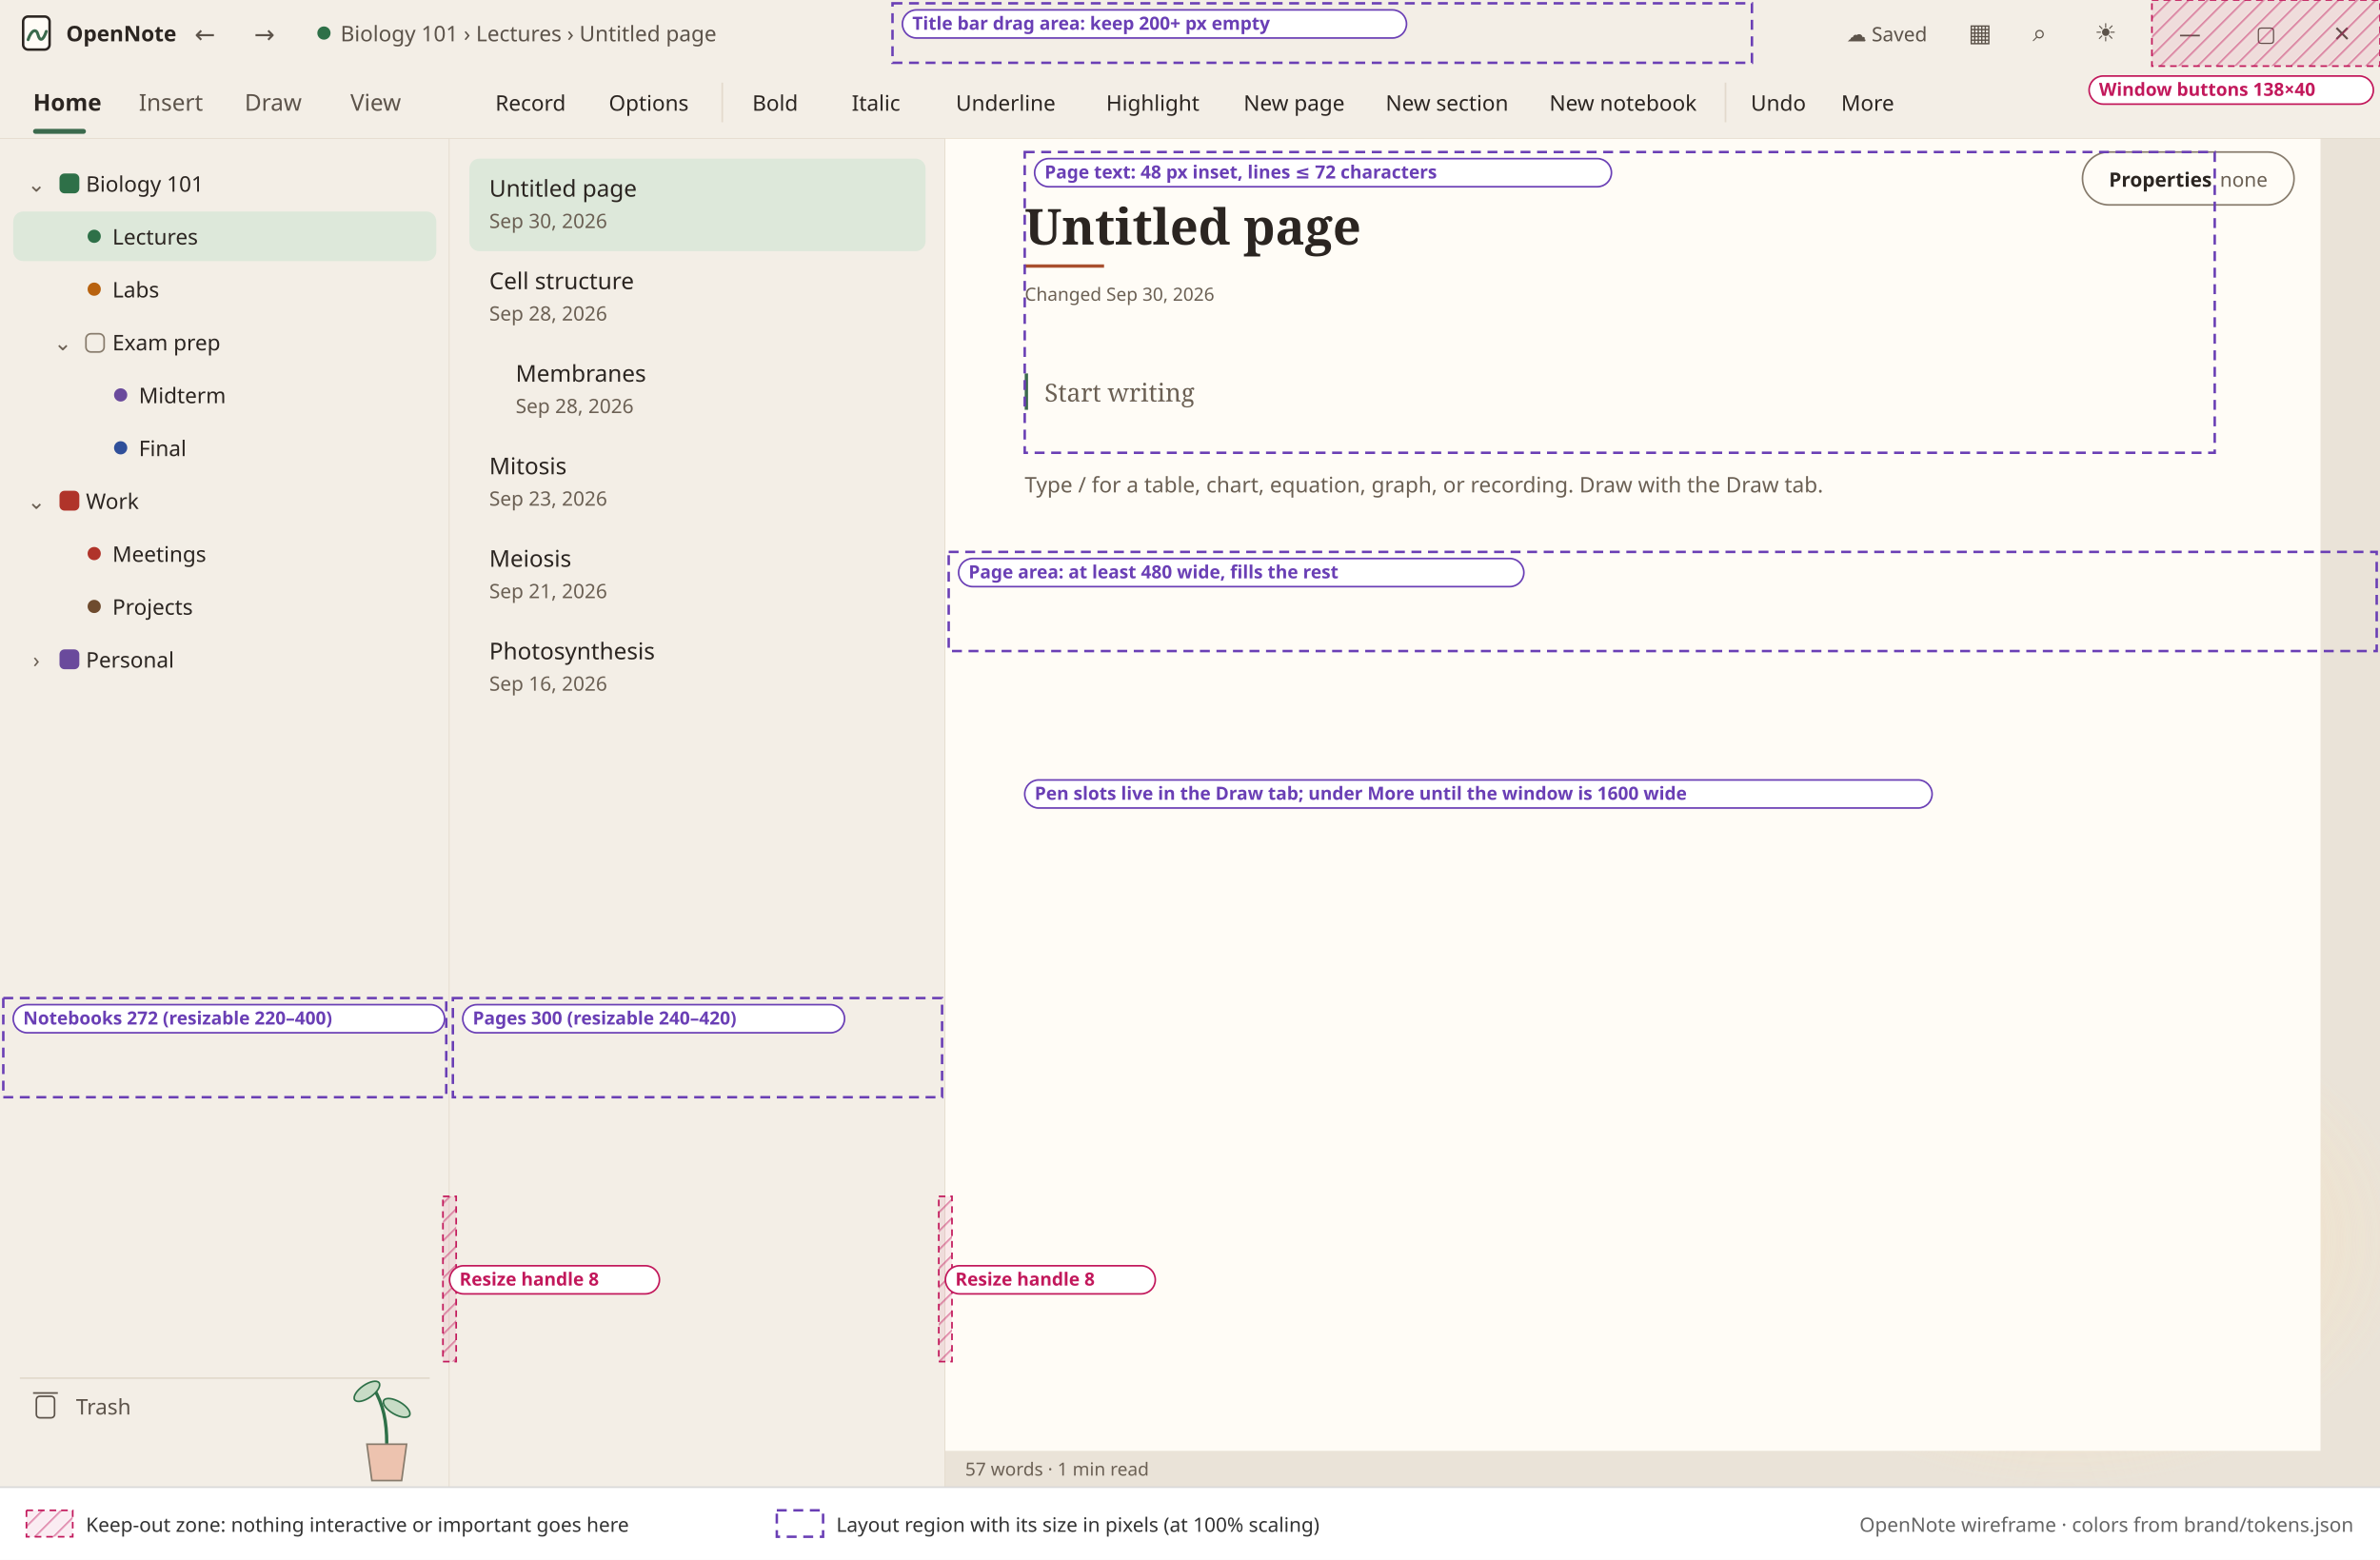
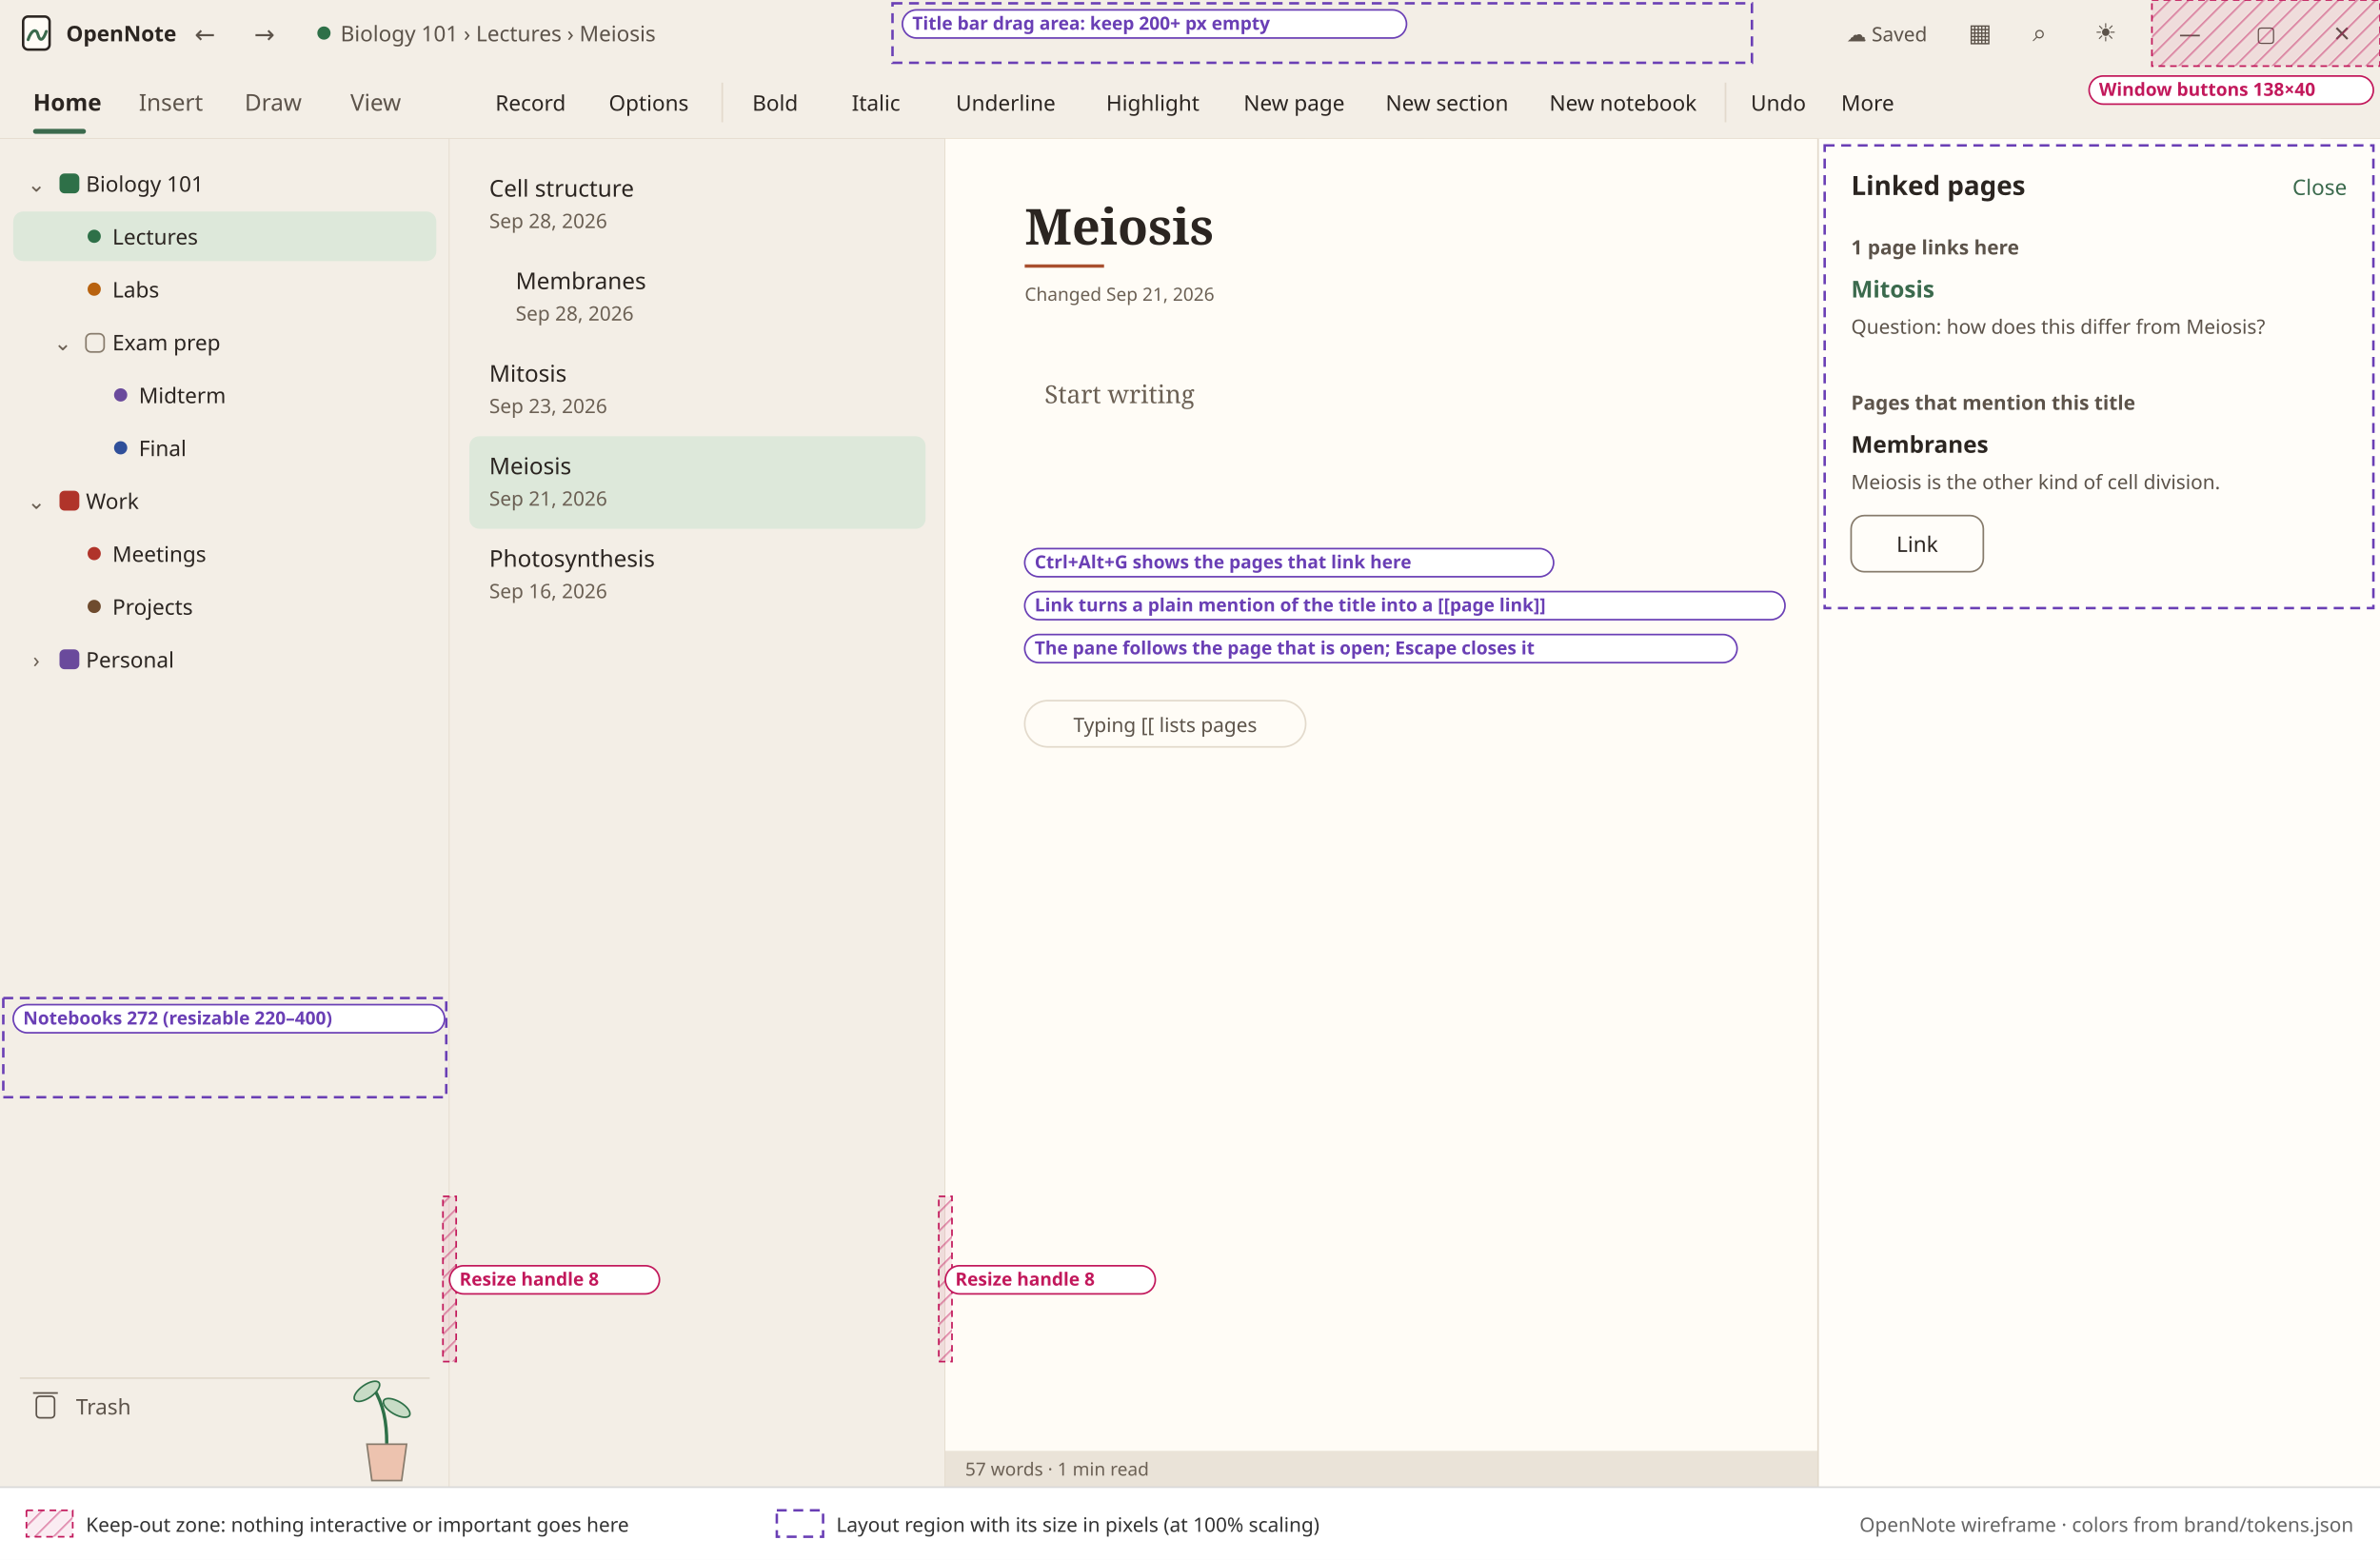
<svg xmlns="http://www.w3.org/2000/svg" viewBox="0 0 1440 944" width="1440" height="944" role="img">
  <defs>
    <pattern id="hatch" width="8" height="8" patternUnits="userSpaceOnUse" patternTransform="rotate(45)">
      <rect width="8" height="8" fill="#C2185B" fill-opacity="0.08" />
      <line x1="0" y1="0" x2="0" y2="8" stroke="#C2185B" stroke-opacity="0.45" stroke-width="2" />
    </pattern>
    <filter id="shadow" x="-10%" y="-10%" width="120%" height="130%">
      <feDropShadow dx="0" dy="4" stdDeviation="6" flood-color="#2B2521" flood-opacity="0.16" />
    </filter>
  </defs>
  <rect x="0" y="0" width="1440" height="900" rx="0" fill="#F3EEE6" />
  <rect x="0" y="0" width="1440" height="40" rx="0" fill="#F3EEE6" />
  <rect x="14" y="10" width="16" height="20" rx="3" fill="#FFFCF6" stroke="#2B2521" stroke-width="1.5" />
  <path d="M17 24c2-6 5-7 6-3s3 4 5-2" fill="none" stroke-linecap="round" stroke-linejoin="round" stroke="#3B6A4D" stroke-width="1.8" />
  <text x="40" y="25" font-size="13" font-weight="600" fill="#2B2521" text-anchor="start" font-family="'Atkinson Hyperlegible Next', 'Segoe UI', system-ui, sans-serif">OpenNote</text>
  <text x="124" y="26" font-size="15" font-weight="400" fill="#5C534A" text-anchor="middle" font-family="'Atkinson Hyperlegible Next', 'Segoe UI', system-ui, sans-serif">←</text>
  <text x="160" y="26" font-size="15" font-weight="400" fill="#5C534A" text-anchor="middle" font-family="'Atkinson Hyperlegible Next', 'Segoe UI', system-ui, sans-serif">→</text>
  <circle cx="196" cy="20" r="4" fill="#2E7048" />
-   <text x="206" y="25" font-size="13" font-weight="400" fill="#5C534A" text-anchor="start" font-family="'Atkinson Hyperlegible Next', 'Segoe UI', system-ui, sans-serif">Biology 101 › Lectures › Untitled page</text>
+   <text x="206" y="25" font-size="13" font-weight="400" fill="#5C534A" text-anchor="start" font-family="'Atkinson Hyperlegible Next', 'Segoe UI', system-ui, sans-serif">Biology 101 › Lectures › Meiosis</text>
  <text x="1166" y="25" font-size="12" font-weight="400" fill="#5C534A" text-anchor="end" font-family="'Atkinson Hyperlegible Next', 'Segoe UI', system-ui, sans-serif">☁ Saved</text>
  <text x="1198" y="25" font-size="15" font-weight="400" fill="#5C534A" text-anchor="middle" font-family="'Atkinson Hyperlegible Next', 'Segoe UI', system-ui, sans-serif">▦</text>
  <text x="1234" y="25" font-size="15" font-weight="400" fill="#5C534A" text-anchor="middle" font-family="'Atkinson Hyperlegible Next', 'Segoe UI', system-ui, sans-serif">⌕</text>
  <text x="1274" y="25" font-size="15" font-weight="400" fill="#5C534A" text-anchor="middle" font-family="'Atkinson Hyperlegible Next', 'Segoe UI', system-ui, sans-serif">☀</text>
  <text x="1325" y="25" font-size="13" font-weight="400" fill="#5C534A" text-anchor="middle" font-family="'Atkinson Hyperlegible Next', 'Segoe UI', system-ui, sans-serif">—</text>
  <text x="1371" y="25" font-size="13" font-weight="400" fill="#5C534A" text-anchor="middle" font-family="'Atkinson Hyperlegible Next', 'Segoe UI', system-ui, sans-serif">▢</text>
  <text x="1417" y="25" font-size="13" font-weight="400" fill="#5C534A" text-anchor="middle" font-family="'Atkinson Hyperlegible Next', 'Segoe UI', system-ui, sans-serif">✕</text>
  <rect x="0" y="40" width="1440" height="44" rx="0" fill="#F3EEE6" />
  <line x1="0" y1="84" x2="1440" y2="84" stroke="#E3DACC" />
  <text x="20" y="67" font-size="14" font-weight="600" fill="#2B2521" text-anchor="start" font-family="'Atkinson Hyperlegible Next', 'Segoe UI', system-ui, sans-serif">Home</text>
  <rect x="20" y="78" width="32" height="3" rx="1.5" fill="#3B6A4D" />
  <text x="84" y="67" font-size="14" font-weight="400" fill="#5C534A" text-anchor="start" font-family="'Atkinson Hyperlegible Next', 'Segoe UI', system-ui, sans-serif">Insert</text>
  <text x="148" y="67" font-size="14" font-weight="400" fill="#5C534A" text-anchor="start" font-family="'Atkinson Hyperlegible Next', 'Segoe UI', system-ui, sans-serif">Draw</text>
  <text x="212" y="67" font-size="14" font-weight="400" fill="#5C534A" text-anchor="start" font-family="'Atkinson Hyperlegible Next', 'Segoe UI', system-ui, sans-serif">View</text>
  <g data-fit="6" data-center="both">
    <rect x="290" y="48" width="62" height="28" rx="8" fill="none" />
    <text x="321" y="67" font-size="13" font-weight="400" fill="#2B2521" text-anchor="middle" font-family="'Atkinson Hyperlegible Next', 'Segoe UI', system-ui, sans-serif">Record</text>
  </g>
  <g data-fit="6" data-center="both">
    <rect x="358" y="48" width="69" height="28" rx="8" fill="none" />
    <text x="392.5" y="67" font-size="13" font-weight="400" fill="#2B2521" text-anchor="middle" font-family="'Atkinson Hyperlegible Next', 'Segoe UI', system-ui, sans-serif">Options</text>
  </g>
  <line x1="437" y1="50" x2="437" y2="74" stroke="#E3DACC" />
  <g data-fit="6" data-center="both">
    <rect x="445" y="48" width="48" height="28" rx="8" fill="none" />
    <text x="469" y="67" font-size="13" font-weight="400" fill="#2B2521" text-anchor="middle" font-family="'Atkinson Hyperlegible Next', 'Segoe UI', system-ui, sans-serif">Bold</text>
  </g>
  <g data-fit="6" data-center="both">
    <rect x="499" y="48" width="62" height="28" rx="8" fill="none" />
    <text x="530" y="67" font-size="13" font-weight="400" fill="#2B2521" text-anchor="middle" font-family="'Atkinson Hyperlegible Next', 'Segoe UI', system-ui, sans-serif">Italic</text>
  </g>
  <g data-fit="6" data-center="both">
    <rect x="567" y="48" width="83" height="28" rx="8" fill="none" />
    <text x="608.5" y="67" font-size="13" font-weight="400" fill="#2B2521" text-anchor="middle" font-family="'Atkinson Hyperlegible Next', 'Segoe UI', system-ui, sans-serif">Underline</text>
  </g>
  <g data-fit="6" data-center="both">
    <rect x="656" y="48" width="83" height="28" rx="8" fill="none" />
    <text x="697.5" y="67" font-size="13" font-weight="400" fill="#2B2521" text-anchor="middle" font-family="'Atkinson Hyperlegible Next', 'Segoe UI', system-ui, sans-serif">Highlight</text>
  </g>
  <g data-fit="6" data-center="both">
    <rect x="745" y="48" width="76" height="28" rx="8" fill="none" />
    <text x="783" y="67" font-size="13" font-weight="400" fill="#2B2521" text-anchor="middle" font-family="'Atkinson Hyperlegible Next', 'Segoe UI', system-ui, sans-serif">New page</text>
  </g>
  <g data-fit="6" data-center="both">
    <rect x="827" y="48" width="97" height="28" rx="8" fill="none" />
    <text x="875.5" y="67" font-size="13" font-weight="400" fill="#2B2521" text-anchor="middle" font-family="'Atkinson Hyperlegible Next', 'Segoe UI', system-ui, sans-serif">New section</text>
  </g>
  <g data-fit="6" data-center="both">
    <rect x="930" y="48" width="104" height="28" rx="8" fill="none" />
    <text x="982" y="67" font-size="13" font-weight="400" fill="#2B2521" text-anchor="middle" font-family="'Atkinson Hyperlegible Next', 'Segoe UI', system-ui, sans-serif">New notebook</text>
  </g>
  <line x1="1044" y1="50" x2="1044" y2="74" stroke="#E3DACC" />
  <g data-fit="6" data-center="both">
    <rect x="1052" y="48" width="48" height="28" rx="8" fill="none" />
    <text x="1076" y="67" font-size="13" font-weight="400" fill="#2B2521" text-anchor="middle" font-family="'Atkinson Hyperlegible Next', 'Segoe UI', system-ui, sans-serif">Undo</text>
  </g>
  <g data-fit="6" data-center="both">
    <rect x="1106" y="48" width="48" height="28" rx="8" fill="none" />
    <text x="1130" y="67" font-size="13" font-weight="400" fill="#2B2521" text-anchor="middle" font-family="'Atkinson Hyperlegible Next', 'Segoe UI', system-ui, sans-serif">More</text>
  </g>
  <rect x="0" y="84" width="272" height="816" rx="0" fill="#F3EEE6" />
  <line x1="272" y1="84" x2="272" y2="900" stroke="#E3DACC" />
  <text x="22" y="116" font-size="13" font-weight="400" fill="#6B6054" text-anchor="middle" font-family="'Atkinson Hyperlegible Next', 'Segoe UI', system-ui, sans-serif">⌄</text>
  <rect x="36" y="105" width="12" height="12" rx="3" fill="#2E7048" />
  <text x="52" y="116" font-size="13" font-weight="400" fill="#2B2521" text-anchor="start" font-family="'Atkinson Hyperlegible Next', 'Segoe UI', system-ui, sans-serif">Biology 101</text>
  <rect x="8" y="128" width="256" height="30" rx="6" fill="#DDE8DA" />
  <circle cx="57" cy="143" r="4" fill="#2E7048" />
  <text x="68" y="148" font-size="13" font-weight="400" fill="#2B2521" text-anchor="start" font-family="'Atkinson Hyperlegible Next', 'Segoe UI', system-ui, sans-serif">Lectures</text>
  <circle cx="57" cy="175" r="4" fill="#B8620F" />
  <text x="68" y="180" font-size="13" font-weight="400" fill="#2B2521" text-anchor="start" font-family="'Atkinson Hyperlegible Next', 'Segoe UI', system-ui, sans-serif">Labs</text>
  <text x="38" y="212" font-size="13" font-weight="400" fill="#6B6054" text-anchor="middle" font-family="'Atkinson Hyperlegible Next', 'Segoe UI', system-ui, sans-serif">⌄</text>
  <rect x="52" y="202" width="11" height="11" rx="3" fill="none" stroke="#877B6C" stroke-width="1" />
  <text x="68" y="212" font-size="13" font-weight="400" fill="#2B2521" text-anchor="start" font-family="'Atkinson Hyperlegible Next', 'Segoe UI', system-ui, sans-serif">Exam prep</text>
  <circle cx="73" cy="239" r="4" fill="#6A4A9C" />
  <text x="84" y="244" font-size="13" font-weight="400" fill="#2B2521" text-anchor="start" font-family="'Atkinson Hyperlegible Next', 'Segoe UI', system-ui, sans-serif">Midterm</text>
  <circle cx="73" cy="271" r="4" fill="#2F4F9A" />
  <text x="84" y="276" font-size="13" font-weight="400" fill="#2B2521" text-anchor="start" font-family="'Atkinson Hyperlegible Next', 'Segoe UI', system-ui, sans-serif">Final</text>
  <text x="22" y="308" font-size="13" font-weight="400" fill="#6B6054" text-anchor="middle" font-family="'Atkinson Hyperlegible Next', 'Segoe UI', system-ui, sans-serif">⌄</text>
  <rect x="36" y="297" width="12" height="12" rx="3" fill="#B0342A" />
  <text x="52" y="308" font-size="13" font-weight="400" fill="#2B2521" text-anchor="start" font-family="'Atkinson Hyperlegible Next', 'Segoe UI', system-ui, sans-serif">Work</text>
  <circle cx="57" cy="335" r="4" fill="#B0342A" />
  <text x="68" y="340" font-size="13" font-weight="400" fill="#2B2521" text-anchor="start" font-family="'Atkinson Hyperlegible Next', 'Segoe UI', system-ui, sans-serif">Meetings</text>
  <circle cx="57" cy="367" r="4" fill="#6E4B2E" />
  <text x="68" y="372" font-size="13" font-weight="400" fill="#2B2521" text-anchor="start" font-family="'Atkinson Hyperlegible Next', 'Segoe UI', system-ui, sans-serif">Projects</text>
  <text x="22" y="404" font-size="13" font-weight="400" fill="#6B6054" text-anchor="middle" font-family="'Atkinson Hyperlegible Next', 'Segoe UI', system-ui, sans-serif">›</text>
  <rect x="36" y="393" width="12" height="12" rx="3" fill="#6A4A9C" />
  <text x="52" y="404" font-size="13" font-weight="400" fill="#2B2521" text-anchor="start" font-family="'Atkinson Hyperlegible Next', 'Segoe UI', system-ui, sans-serif">Personal</text>
  <line x1="12" y1="834" x2="260" y2="834" stroke="#E3DACC" />
  <rect x="22" y="845" width="11" height="13" rx="2" fill="none" stroke="#5C534A" stroke-width="1" />
  <line x1="20" y1="843" x2="35" y2="843" stroke="#5C534A" />
  <text x="46" y="856" font-size="13" font-weight="400" fill="#5C534A" text-anchor="start" font-family="'Atkinson Hyperlegible Next', 'Segoe UI', system-ui, sans-serif">Trash</text>
  <path d="M234 874c0-14-2-24-8-34" fill="none" stroke-linecap="round" stroke-linejoin="round" stroke="#2E7048" stroke-width="2" />
  <ellipse cx="222" cy="842" rx="9" ry="4" transform="rotate(-35 222 842)" fill="#C8DCC6" stroke="#2E7048" />
  <ellipse cx="240" cy="852" rx="9" ry="4" transform="rotate(30 240 852)" fill="#C8DCC6" stroke="#2E7048" />
  <path d="M222 874h24l-3 22h-18z" fill="#EDC3AF" stroke="#877B6C" />
  <rect x="272" y="84" width="300" height="816" rx="0" fill="#F3EEE6" />
  <line x1="572" y1="84" x2="572" y2="900" stroke="#E3DACC" />
-   <rect x="284" y="96" width="276" height="56" rx="6" fill="#DDE8DA" />
-   <text x="296" y="119" font-size="14" font-weight="500" fill="#2B2521" text-anchor="start" font-family="'Atkinson Hyperlegible Next', 'Segoe UI', system-ui, sans-serif">Untitled page</text>
-   <text x="296" y="138" font-size="12" font-weight="400" fill="#6B6054" text-anchor="start" font-family="'Atkinson Hyperlegible Next', 'Segoe UI', system-ui, sans-serif">Sep 30, 2026</text>
-   <text x="296" y="175" font-size="14" font-weight="500" fill="#2B2521" text-anchor="start" font-family="'Atkinson Hyperlegible Next', 'Segoe UI', system-ui, sans-serif">Cell structure</text>
-   <text x="296" y="194" font-size="12" font-weight="400" fill="#6B6054" text-anchor="start" font-family="'Atkinson Hyperlegible Next', 'Segoe UI', system-ui, sans-serif">Sep 28, 2026</text>
-   <text x="312" y="231" font-size="14" font-weight="500" fill="#2B2521" text-anchor="start" font-family="'Atkinson Hyperlegible Next', 'Segoe UI', system-ui, sans-serif">Membranes</text>
-   <text x="312" y="250" font-size="12" font-weight="400" fill="#6B6054" text-anchor="start" font-family="'Atkinson Hyperlegible Next', 'Segoe UI', system-ui, sans-serif">Sep 28, 2026</text>
-   <text x="296" y="287" font-size="14" font-weight="500" fill="#2B2521" text-anchor="start" font-family="'Atkinson Hyperlegible Next', 'Segoe UI', system-ui, sans-serif">Mitosis</text>
-   <text x="296" y="306" font-size="12" font-weight="400" fill="#6B6054" text-anchor="start" font-family="'Atkinson Hyperlegible Next', 'Segoe UI', system-ui, sans-serif">Sep 23, 2026</text>
-   <text x="296" y="343" font-size="14" font-weight="500" fill="#2B2521" text-anchor="start" font-family="'Atkinson Hyperlegible Next', 'Segoe UI', system-ui, sans-serif">Meiosis</text>
-   <text x="296" y="362" font-size="12" font-weight="400" fill="#6B6054" text-anchor="start" font-family="'Atkinson Hyperlegible Next', 'Segoe UI', system-ui, sans-serif">Sep 21, 2026</text>
-   <text x="296" y="399" font-size="14" font-weight="500" fill="#2B2521" text-anchor="start" font-family="'Atkinson Hyperlegible Next', 'Segoe UI', system-ui, sans-serif">Photosynthesis</text>
-   <text x="296" y="418" font-size="12" font-weight="400" fill="#6B6054" text-anchor="start" font-family="'Atkinson Hyperlegible Next', 'Segoe UI', system-ui, sans-serif">Sep 16, 2026</text>
+   <text x="296" y="119" font-size="14" font-weight="500" fill="#2B2521" text-anchor="start" font-family="'Atkinson Hyperlegible Next', 'Segoe UI', system-ui, sans-serif">Cell structure</text>
+   <text x="296" y="138" font-size="12" font-weight="400" fill="#6B6054" text-anchor="start" font-family="'Atkinson Hyperlegible Next', 'Segoe UI', system-ui, sans-serif">Sep 28, 2026</text>
+   <text x="312" y="175" font-size="14" font-weight="500" fill="#2B2521" text-anchor="start" font-family="'Atkinson Hyperlegible Next', 'Segoe UI', system-ui, sans-serif">Membranes</text>
+   <text x="312" y="194" font-size="12" font-weight="400" fill="#6B6054" text-anchor="start" font-family="'Atkinson Hyperlegible Next', 'Segoe UI', system-ui, sans-serif">Sep 28, 2026</text>
+   <text x="296" y="231" font-size="14" font-weight="500" fill="#2B2521" text-anchor="start" font-family="'Atkinson Hyperlegible Next', 'Segoe UI', system-ui, sans-serif">Mitosis</text>
+   <text x="296" y="250" font-size="12" font-weight="400" fill="#6B6054" text-anchor="start" font-family="'Atkinson Hyperlegible Next', 'Segoe UI', system-ui, sans-serif">Sep 23, 2026</text>
+   <rect x="284" y="264" width="276" height="56" rx="6" fill="#DDE8DA" />
+   <text x="296" y="287" font-size="14" font-weight="500" fill="#2B2521" text-anchor="start" font-family="'Atkinson Hyperlegible Next', 'Segoe UI', system-ui, sans-serif">Meiosis</text>
+   <text x="296" y="306" font-size="12" font-weight="400" fill="#6B6054" text-anchor="start" font-family="'Atkinson Hyperlegible Next', 'Segoe UI', system-ui, sans-serif">Sep 21, 2026</text>
+   <text x="296" y="343" font-size="14" font-weight="500" fill="#2B2521" text-anchor="start" font-family="'Atkinson Hyperlegible Next', 'Segoe UI', system-ui, sans-serif">Photosynthesis</text>
+   <text x="296" y="362" font-size="12" font-weight="400" fill="#6B6054" text-anchor="start" font-family="'Atkinson Hyperlegible Next', 'Segoe UI', system-ui, sans-serif">Sep 16, 2026</text>
  <defs>
-     <radialGradient id="ambient4" cx="0" cy="0" r="1" gradientUnits="userSpaceOnUse" gradientTransform="translate(572 84) scale(608 653)">
+     <radialGradient id="ambient20" cx="0" cy="0" r="1" gradientUnits="userSpaceOnUse" gradientTransform="translate(572 84) scale(608 653)">
      <stop offset="0" stop-color="#FFF0D4" />
      <stop offset="1" stop-color="#FFF0D4" stop-opacity="0" />
    </radialGradient>
-     <radialGradient id="ambient4p">
+     <radialGradient id="ambient20p">
      <stop offset="0" stop-color="#FCE4B8" />
      <stop offset="1" stop-color="#FCE4B8" stop-opacity="0" />
    </radialGradient>
  </defs>
  <rect x="572" y="84" width="868" height="816" rx="0" fill="#EAE3D8" />
-   <rect x="572" y="84" width="868" height="816" fill="url(#ambient4)" />
-   <ellipse cx="1250" cy="750" rx="210" ry="150" fill="url(#ambient4p)" opacity="0.9" />
+   <rect x="572" y="84" width="868" height="816" fill="url(#ambient20)" />
+   <ellipse cx="1250" cy="750" rx="210" ry="150" fill="url(#ambient20p)" opacity="0.9" />
  <rect x="572" y="84" width="832" height="794" rx="0" fill="#FFFCF6" />
  <text x="584" y="893" font-size="11" font-weight="400" fill="#6B6054" text-anchor="start" font-family="'Atkinson Hyperlegible Next', 'Segoe UI', system-ui, sans-serif">57 words · 1 min read</text>
  <rect x="1260" y="92" width="128" height="32" rx="16" fill="#FFFCF6" stroke="#877B6C" stroke-width="1" />
  <text x="1276" y="113" font-size="12" font-weight="600" fill="#2B2521" text-anchor="start" font-family="'Atkinson Hyperlegible Next', 'Segoe UI', system-ui, sans-serif">Properties</text>
  <text x="1372" y="113" font-size="12" font-weight="400" fill="#6B6054" text-anchor="end" font-family="'Atkinson Hyperlegible Next', 'Segoe UI', system-ui, sans-serif">none</text>
-   <text x="620" y="148" font-size="30" font-weight="700" fill="#2B2521" text-anchor="start" font-family="Literata, Cambria, Georgia, serif">Untitled page</text>
+   <text x="620" y="148" font-size="30" font-weight="700" fill="#2B2521" text-anchor="start" font-family="Literata, Cambria, Georgia, serif">Meiosis</text>
  <rect x="620" y="160" width="48" height="2" rx="0" fill="#A9502F" />
-   <text x="620" y="182" font-size="11" font-weight="400" fill="#6B6054" text-anchor="start" font-family="'Atkinson Hyperlegible Next', 'Segoe UI', system-ui, sans-serif">Changed Sep 30, 2026</text>
-   <rect x="620" y="226" width="2" height="22" rx="0" fill="#3B6A4D" />
-   <text x="632" y="243" font-size="15" font-weight="400" fill="#6B6054" text-anchor="start" font-family="Literata, Cambria, Georgia, serif">Start writing</text>
-   <text x="620" y="298" font-size="13" font-weight="400" fill="#6B6054" text-anchor="start" font-family="'Atkinson Hyperlegible Next', 'Segoe UI', system-ui, sans-serif">Type / for a table, chart, equation, graph, or recording. Draw with the Draw tab.</text>
+   <text x="620" y="182" font-size="11" font-weight="400" fill="#6B6054" text-anchor="start" font-family="'Atkinson Hyperlegible Next', 'Segoe UI', system-ui, sans-serif">Changed Sep 21, 2026</text>
+   <text x="632" y="244" font-size="15" font-weight="400" fill="#6B6054" text-anchor="start" font-family="Literata, Cambria, Georgia, serif">Start writing</text>
+   <rect x="1100" y="84" width="340" height="816" rx="0" fill="#FFFDF9" />
+   <line x1="1100" y1="84" x2="1100" y2="900" stroke="#E3DACC" />
+   <text x="1120" y="118" font-size="16" font-weight="600" fill="#2B2521" text-anchor="start" font-family="'Atkinson Hyperlegible Next', 'Segoe UI', system-ui, sans-serif">Linked pages</text>
+   <text x="1420" y="118" font-size="13" font-weight="400" fill="#3B6A4D" text-anchor="end" font-family="'Atkinson Hyperlegible Next', 'Segoe UI', system-ui, sans-serif">Close</text>
+   <text x="1120" y="154" font-size="12" font-weight="600" fill="#5C534A" text-anchor="start" font-family="'Atkinson Hyperlegible Next', 'Segoe UI', system-ui, sans-serif">1 page links here</text>
+   <text x="1120" y="180" font-size="14" font-weight="600" fill="#3B6A4D" text-anchor="start" font-family="'Atkinson Hyperlegible Next', 'Segoe UI', system-ui, sans-serif">Mitosis</text>
+   <text x="1120" y="202" font-size="12" font-weight="400" fill="#5C534A" text-anchor="start" font-family="'Atkinson Hyperlegible Next', 'Segoe UI', system-ui, sans-serif">Question: how does this differ from Meiosis?</text>
+   <text x="1120" y="248" font-size="12" font-weight="600" fill="#5C534A" text-anchor="start" font-family="'Atkinson Hyperlegible Next', 'Segoe UI', system-ui, sans-serif">Pages that mention this title</text>
+   <text x="1120" y="274" font-size="14" font-weight="600" fill="#2B2521" text-anchor="start" font-family="'Atkinson Hyperlegible Next', 'Segoe UI', system-ui, sans-serif">Membranes</text>
+   <text x="1120" y="296" font-size="12" font-weight="400" fill="#5C534A" text-anchor="start" font-family="'Atkinson Hyperlegible Next', 'Segoe UI', system-ui, sans-serif">Meiosis is the other kind of cell division.</text>
+   <g data-fit="6" data-center="both">
+     <rect x="1120" y="312" width="80" height="34" rx="8" fill="none" stroke="#877B6C" stroke-width="1" />
+     <text x="1160" y="334" font-size="13" font-weight="400" fill="#2B2521" text-anchor="middle" font-family="'Atkinson Hyperlegible Next', 'Segoe UI', system-ui, sans-serif">Link</text>
+   </g>
  <g pointer-events="none">
    <rect x="1302" y="0" width="138" height="40" rx="0" fill="url(#hatch)" stroke="#C2185B" stroke-width="1" stroke-dasharray="4 3" />
  </g>
  <g data-fit="4" pointer-events="none">
    <rect x="1264" y="46" width="172" height="17" rx="8.5" fill="#FFFFFF" stroke="#C2185B" stroke-width="1" />
    <text x="1270" y="58" font-size="11" font-weight="600" fill="#C2185B" text-anchor="start" font-family="'Atkinson Hyperlegible Next', 'Segoe UI', system-ui, sans-serif">Window buttons 138×40</text>
  </g>
  <g pointer-events="none">
    <rect x="540" y="2" width="520" height="36" rx="0" fill="none" stroke="#6A3FB5" stroke-width="1.5" stroke-dasharray="6 4" />
  </g>
  <g data-fit="4" pointer-events="none">
    <rect x="546" y="6" width="305" height="17" rx="8.5" fill="#FFFFFF" stroke="#6A3FB5" stroke-width="1" />
    <text x="552" y="18" font-size="11" font-weight="600" fill="#6A3FB5" text-anchor="start" font-family="'Atkinson Hyperlegible Next', 'Segoe UI', system-ui, sans-serif">Title bar drag area: keep 200+ px empty</text>
  </g>
  <g pointer-events="none">
    <rect x="2" y="604" width="268" height="60" rx="0" fill="none" stroke="#6A3FB5" stroke-width="1.5" stroke-dasharray="6 4" />
  </g>
  <g data-fit="4" pointer-events="none">
    <rect x="8" y="608" width="261" height="17" rx="8.5" fill="#FFFFFF" stroke="#6A3FB5" stroke-width="1" />
    <text x="14" y="620" font-size="11" font-weight="600" fill="#6A3FB5" text-anchor="start" font-family="'Atkinson Hyperlegible Next', 'Segoe UI', system-ui, sans-serif">Notebooks 272 (resizable 220–400)</text>
  </g>
  <g pointer-events="none">
    <rect x="268" y="724" width="8" height="100" rx="0" fill="url(#hatch)" stroke="#C2185B" stroke-width="1" stroke-dasharray="4 3" />
  </g>
  <g data-fit="4" pointer-events="none">
    <rect x="272" y="766" width="127" height="17" rx="8.5" fill="#FFFFFF" stroke="#C2185B" stroke-width="1" />
    <text x="278" y="778" font-size="11" font-weight="600" fill="#C2185B" text-anchor="start" font-family="'Atkinson Hyperlegible Next', 'Segoe UI', system-ui, sans-serif">Resize handle 8</text>
  </g>
  <g pointer-events="none">
    <rect x="568" y="724" width="8" height="100" rx="0" fill="url(#hatch)" stroke="#C2185B" stroke-width="1" stroke-dasharray="4 3" />
  </g>
  <g data-fit="4" pointer-events="none">
    <rect x="572" y="766" width="127" height="17" rx="8.5" fill="#FFFFFF" stroke="#C2185B" stroke-width="1" />
    <text x="578" y="778" font-size="11" font-weight="600" fill="#C2185B" text-anchor="start" font-family="'Atkinson Hyperlegible Next', 'Segoe UI', system-ui, sans-serif">Resize handle 8</text>
  </g>
-   <g pointer-events="none">
-     <rect x="274" y="604" width="296" height="60" rx="0" fill="none" stroke="#6A3FB5" stroke-width="1.5" stroke-dasharray="6 4" />
-   </g>
-   <g data-fit="4" pointer-events="none">
-     <rect x="280" y="608" width="231" height="17" rx="8.5" fill="#FFFFFF" stroke="#6A3FB5" stroke-width="1" />
-     <text x="286" y="620" font-size="11" font-weight="600" fill="#6A3FB5" text-anchor="start" font-family="'Atkinson Hyperlegible Next', 'Segoe UI', system-ui, sans-serif">Pages 300 (resizable 240–420)</text>
-   </g>
-   <g pointer-events="none">
-     <rect x="620" y="92" width="720" height="182" rx="0" fill="none" stroke="#6A3FB5" stroke-width="1.5" stroke-dasharray="6 4" />
-   </g>
-   <g data-fit="4" pointer-events="none">
-     <rect x="626" y="96" width="349" height="17" rx="8.5" fill="#FFFFFF" stroke="#6A3FB5" stroke-width="1" />
-     <text x="632" y="108" font-size="11" font-weight="600" fill="#6A3FB5" text-anchor="start" font-family="'Atkinson Hyperlegible Next', 'Segoe UI', system-ui, sans-serif">Page text: 48 px inset, lines ≤ 72 characters</text>
-   </g>
-   <g pointer-events="none">
-     <rect x="574" y="334" width="864" height="60" rx="0" fill="none" stroke="#6A3FB5" stroke-width="1.5" stroke-dasharray="6 4" />
-   </g>
-   <g data-fit="4" pointer-events="none">
-     <rect x="580" y="338" width="342" height="17" rx="8.5" fill="#FFFFFF" stroke="#6A3FB5" stroke-width="1" />
-     <text x="586" y="350" font-size="11" font-weight="600" fill="#6A3FB5" text-anchor="start" font-family="'Atkinson Hyperlegible Next', 'Segoe UI', system-ui, sans-serif">Page area: at least 480 wide, fills the rest</text>
-   </g>
-   <g data-fit="4" pointer-events="none">
-     <rect x="620" y="472" width="549" height="17" rx="8.5" fill="#FFFFFF" stroke="#6A3FB5" stroke-width="1" />
-     <text x="626" y="484" font-size="11" font-weight="600" fill="#6A3FB5" text-anchor="start" font-family="'Atkinson Hyperlegible Next', 'Segoe UI', system-ui, sans-serif">Pen slots live in the Draw tab; under More until the window is 1600 wide</text>
+   <g data-fit="4" pointer-events="none">
+     <rect x="620" y="332" width="320" height="17" rx="8.5" fill="#FFFFFF" stroke="#6A3FB5" stroke-width="1" />
+     <text x="626" y="344" font-size="11" font-weight="600" fill="#6A3FB5" text-anchor="start" font-family="'Atkinson Hyperlegible Next', 'Segoe UI', system-ui, sans-serif">Ctrl+Alt+G shows the pages that link here</text>
+   </g>
+   <g data-fit="4" pointer-events="none">
+     <rect x="620" y="358" width="460" height="17" rx="8.5" fill="#FFFFFF" stroke="#6A3FB5" stroke-width="1" />
+     <text x="626" y="370" font-size="11" font-weight="600" fill="#6A3FB5" text-anchor="start" font-family="'Atkinson Hyperlegible Next', 'Segoe UI', system-ui, sans-serif">Link turns a plain mention of the title into a [[page link]]</text>
+   </g>
+   <g data-fit="4" pointer-events="none">
+     <rect x="620" y="384" width="431" height="17" rx="8.5" fill="#FFFFFF" stroke="#6A3FB5" stroke-width="1" />
+     <text x="626" y="396" font-size="11" font-weight="600" fill="#6A3FB5" text-anchor="start" font-family="'Atkinson Hyperlegible Next', 'Segoe UI', system-ui, sans-serif">The pane follows the page that is open; Escape closes it</text>
+   </g>
+   <g pointer-events="none">
+     <rect x="1104" y="88" width="332" height="280" rx="0" fill="none" stroke="#6A3FB5" stroke-width="1.5" stroke-dasharray="6 4" />
+   </g>
+   <g data-fit="4" data-center="both">
+     <rect x="620" y="424" width="170" height="28" rx="14" fill="none" stroke="#E3DACC" stroke-width="1" />
+     <text x="705" y="443" font-size="12" font-weight="400" fill="#5C534A" text-anchor="middle" font-family="'Atkinson Hyperlegible Next', 'Segoe UI', system-ui, sans-serif">Typing [[ lists pages</text>
  </g>
  <rect x="0" y="900" width="1440" height="44" rx="0" fill="#FFFFFF" />
  <line x1="0" y1="900" x2="1440" y2="900" stroke="#D9D9D9" />
  <rect x="16" y="914" width="28" height="16" rx="0" fill="url(#hatch)" stroke="#C2185B" stroke-width="1" stroke-dasharray="4 3" />
  <text x="52" y="927" font-size="12" font-weight="400" fill="#333" text-anchor="start" font-family="'Atkinson Hyperlegible Next', 'Segoe UI', system-ui, sans-serif">Keep-out zone: nothing interactive or important goes here</text>
  <rect x="470" y="914" width="28" height="16" rx="0" fill="none" stroke="#6A3FB5" stroke-width="1.5" stroke-dasharray="6 4" />
  <text x="506" y="927" font-size="12" font-weight="400" fill="#333" text-anchor="start" font-family="'Atkinson Hyperlegible Next', 'Segoe UI', system-ui, sans-serif">Layout region with its size in pixels (at 100% scaling)</text>
  <text x="1424" y="927" font-size="12" font-weight="400" fill="#666" text-anchor="end" font-family="'Atkinson Hyperlegible Next', 'Segoe UI', system-ui, sans-serif">OpenNote wireframe · colors from brand/tokens.json</text>
</svg>
